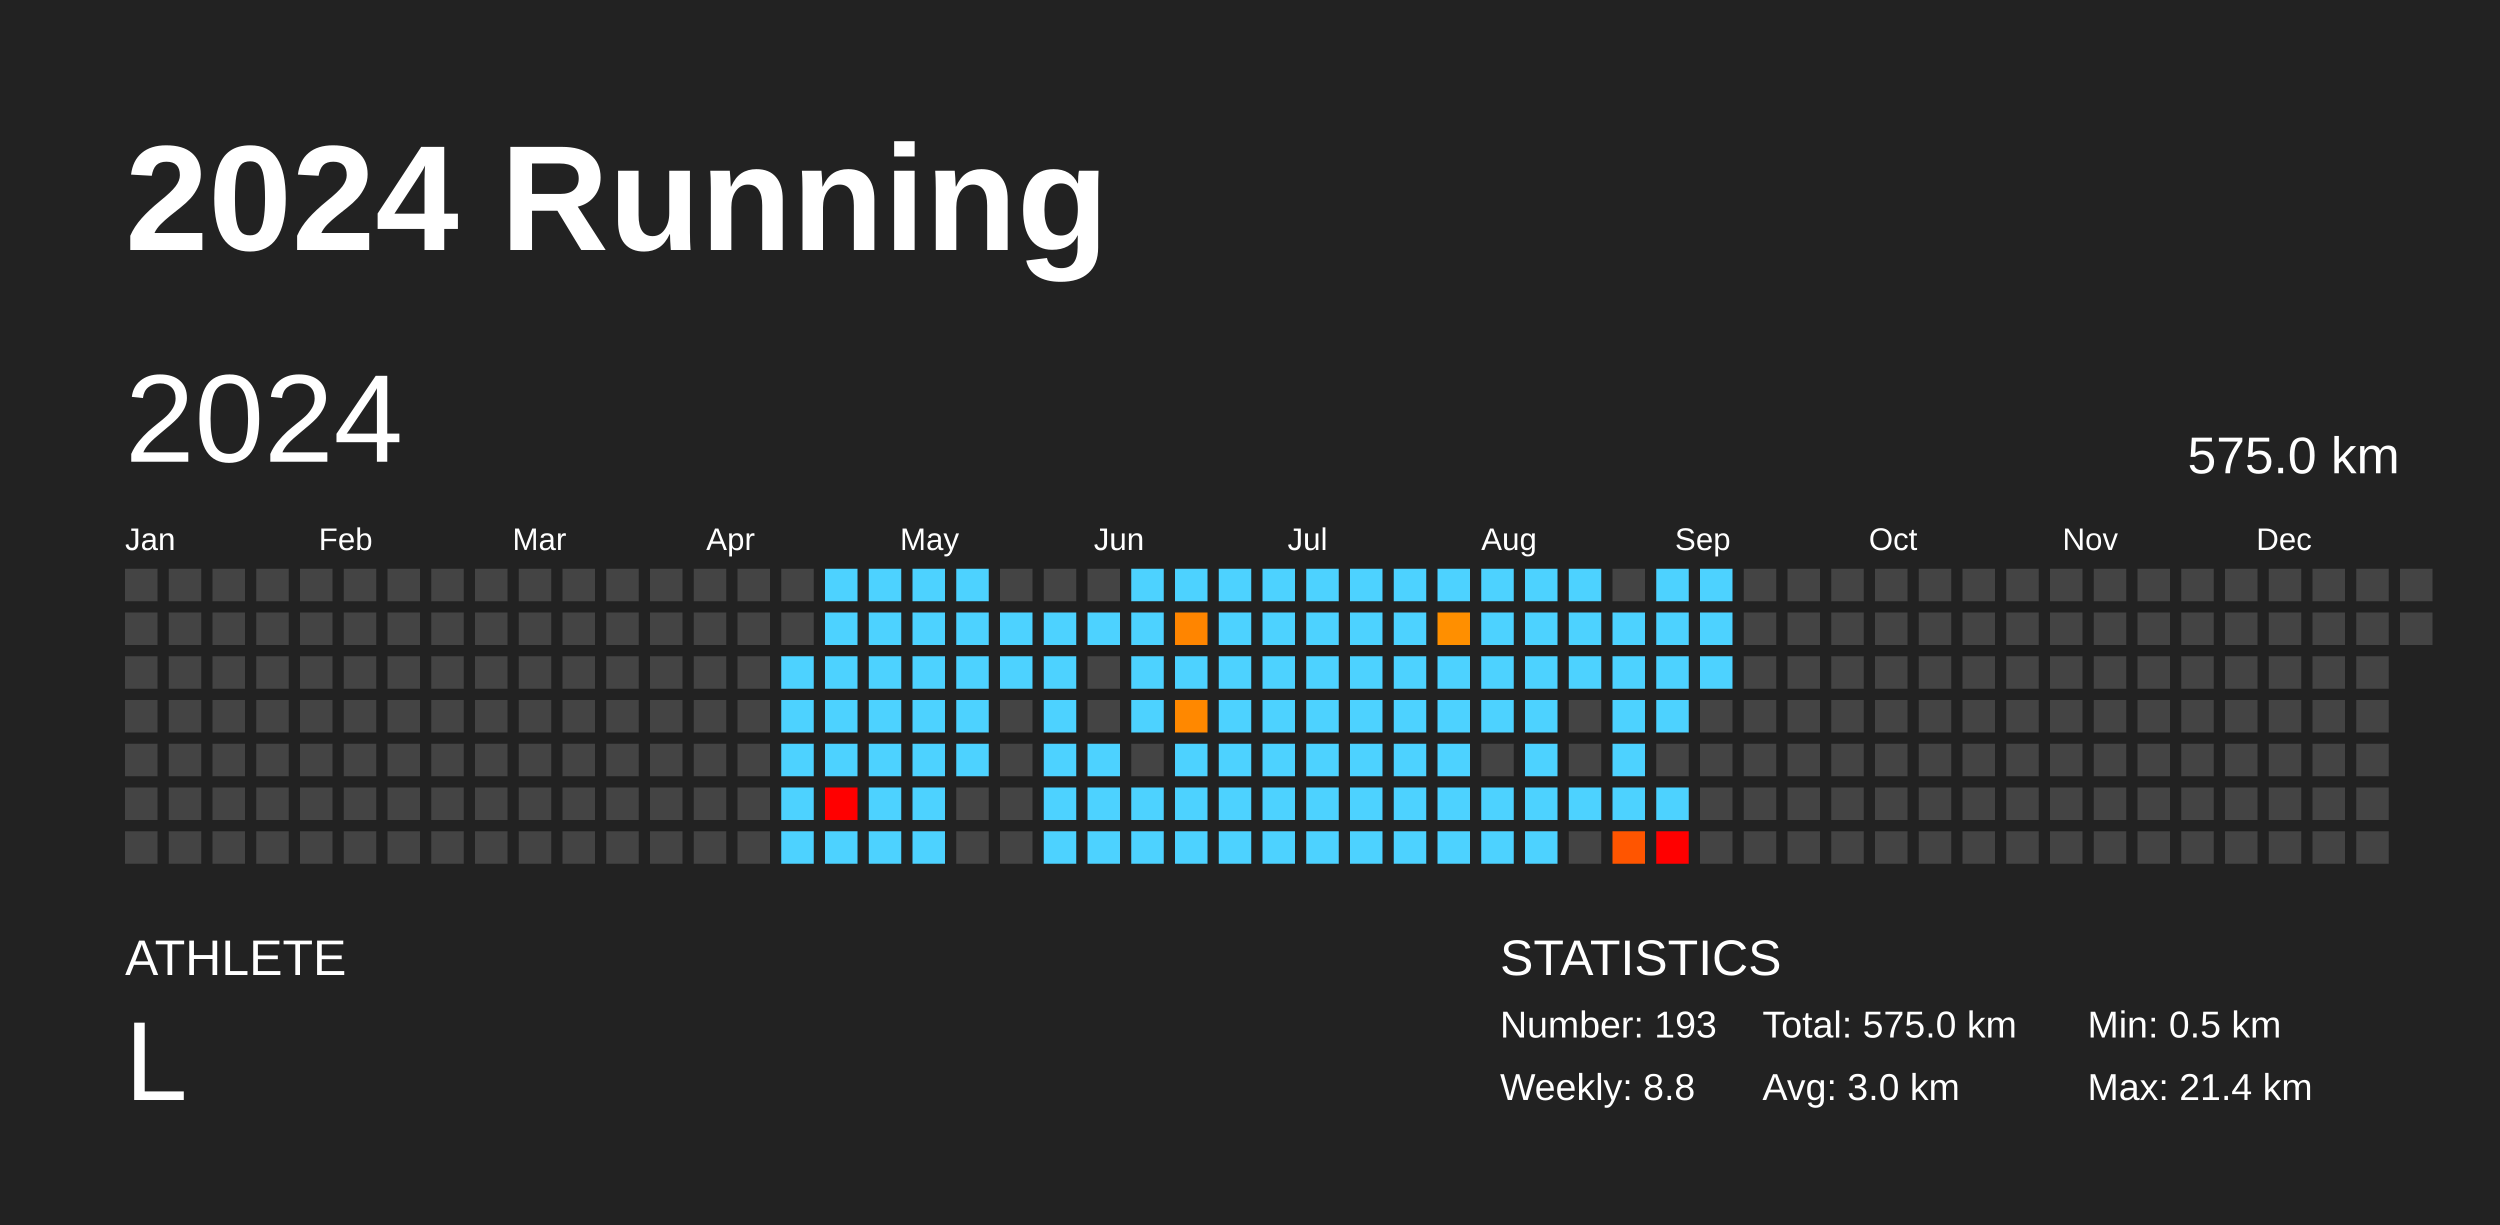
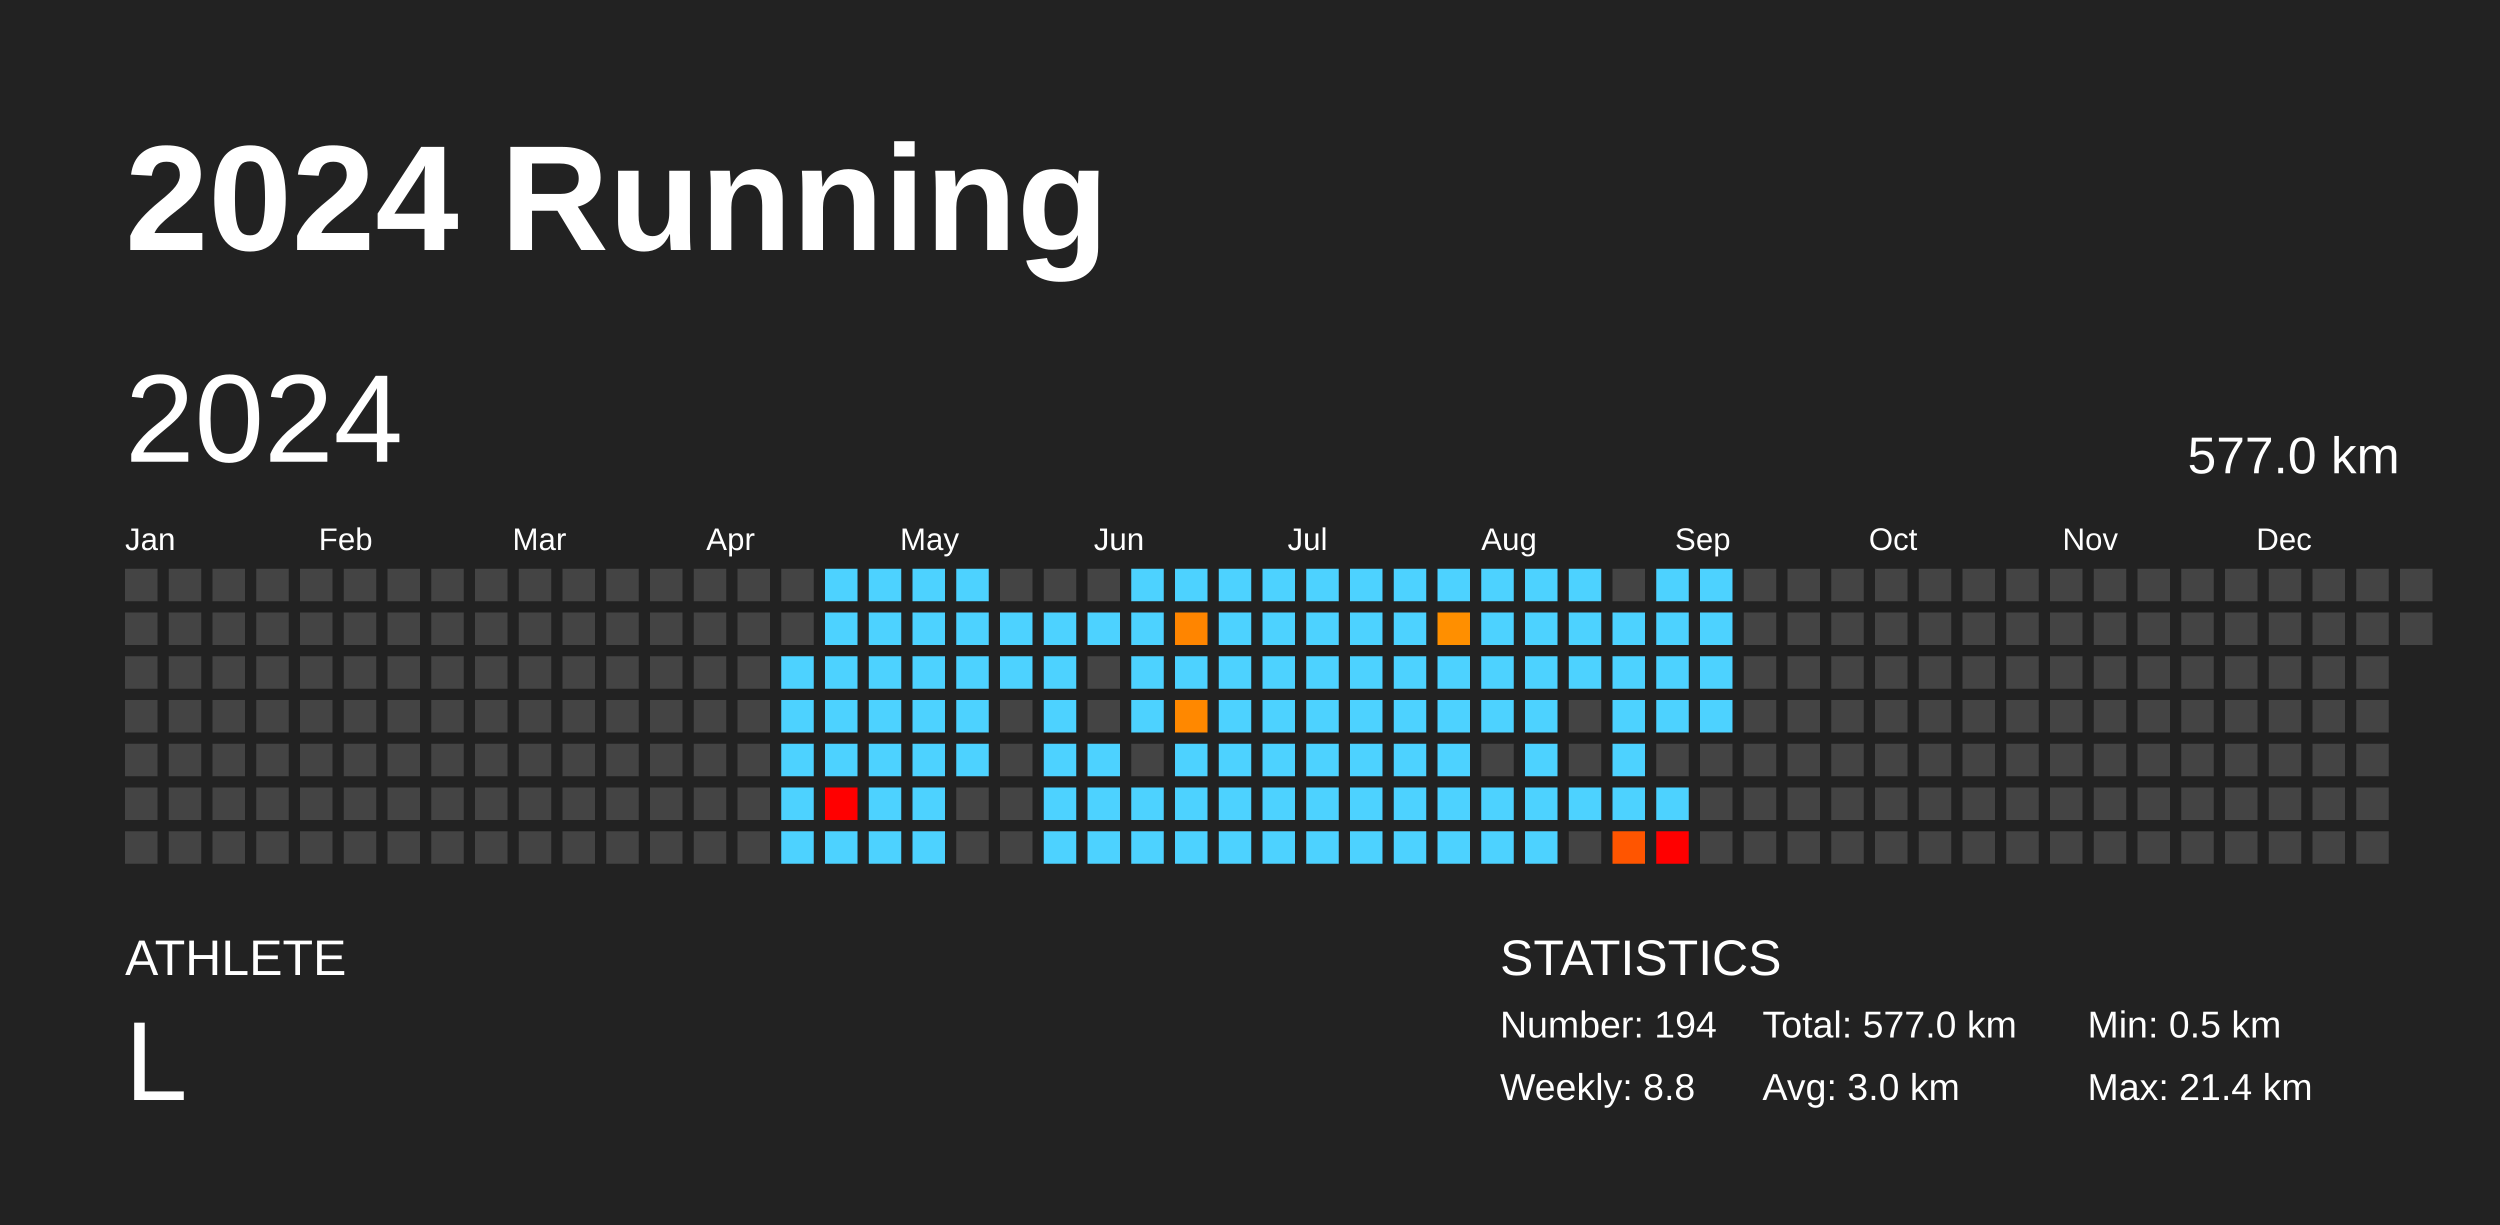
<svg xmlns="http://www.w3.org/2000/svg" baseProfile="full" height="98mm" version="1.1" viewBox="0,0,200,98" width="200mm">
  <defs />
  <rect fill="#222222" height="98" width="200" x="0" y="0" />
  <text fill="#FFFFFF" style="font-size:12px; font-family:Arial; font-weight:bold;" x="10" y="20">2024 Running</text>
  <text fill="#FFFFFF" style="font-size:4px; font-family:Arial" x="10" y="78">ATHLETE</text>
  <text fill="#FFFFFF" style="font-size:9px; font-family:Arial" x="10" y="88">L</text>
  <text fill="#FFFFFF" style="font-size:4px; font-family:Arial" x="120" y="78">STATISTICS</text>
-   <text fill="#FFFFFF" style="font-size:3px; font-family:Arial" x="120" y="83">Number: 193</text>
+   <text fill="#FFFFFF" style="font-size:3px; font-family:Arial" x="120" y="83">Number: 194</text>
  <text fill="#FFFFFF" style="font-size:3px; font-family:Arial" x="120" y="88">Weekly: 8.8</text>
-   <text fill="#FFFFFF" style="font-size:3px; font-family:Arial" x="141" y="83">Total: 575.0 km</text>
+   <text fill="#FFFFFF" style="font-size:3px; font-family:Arial" x="141" y="83">Total: 577.0 km</text>
  <text fill="#FFFFFF" style="font-size:3px; font-family:Arial" x="141" y="88">Avg: 3.0 km</text>
  <text fill="#FFFFFF" style="font-size:3px; font-family:Arial" x="167" y="83">Min: 0.5 km</text>
  <text fill="#FFFFFF" style="font-size:3px; font-family:Arial" x="167" y="88">Max: 21.4 km</text>
  <text dominant-baseline="hanging" fill="#FFFFFF" style="font-size:10.0px; font-family:Arial;" x="10" y="30">2024</text>
-   <text dominant-baseline="hanging" fill="#FFFFFF" style="font-size:4.125px; font-family:Arial;" x="175" y="35">575.0 km</text>
+   <text dominant-baseline="hanging" fill="#FFFFFF" style="font-size:4.125px; font-family:Arial;" x="175" y="35">577.0 km</text>
  <text fill="#FFFFFF" style="font-size:2.5px; font-family:Arial" x="10.0" y="44">Jan</text>
  <text fill="#FFFFFF" style="font-size:2.5px; font-family:Arial" x="25.5" y="44">Feb</text>
  <text fill="#FFFFFF" style="font-size:2.5px; font-family:Arial" x="41.0" y="44">Mar</text>
  <text fill="#FFFFFF" style="font-size:2.5px; font-family:Arial" x="56.5" y="44">Apr</text>
  <text fill="#FFFFFF" style="font-size:2.5px; font-family:Arial" x="72.0" y="44">May</text>
  <text fill="#FFFFFF" style="font-size:2.5px; font-family:Arial" x="87.5" y="44">Jun</text>
  <text fill="#FFFFFF" style="font-size:2.5px; font-family:Arial" x="103.0" y="44">Jul</text>
  <text fill="#FFFFFF" style="font-size:2.5px; font-family:Arial" x="118.5" y="44">Aug</text>
  <text fill="#FFFFFF" style="font-size:2.5px; font-family:Arial" x="134.0" y="44">Sep</text>
  <text fill="#FFFFFF" style="font-size:2.5px; font-family:Arial" x="149.5" y="44">Oct</text>
  <text fill="#FFFFFF" style="font-size:2.5px; font-family:Arial" x="165.0" y="44">Nov</text>
  <text fill="#FFFFFF" style="font-size:2.5px; font-family:Arial" x="180.5" y="44">Dec</text>
  <rect fill="#444444" height="2.6" width="2.6" x="10.0" y="45.5" />
  <rect fill="#444444" height="2.6" width="2.6" x="10.0" y="49.0" />
  <rect fill="#444444" height="2.6" width="2.6" x="10.0" y="52.5" />
  <rect fill="#444444" height="2.6" width="2.6" x="10.0" y="56.0" />
  <rect fill="#444444" height="2.6" width="2.6" x="10.0" y="59.5" />
  <rect fill="#444444" height="2.6" width="2.6" x="10.0" y="63.0" />
  <rect fill="#444444" height="2.6" width="2.6" x="10.0" y="66.5" />
  <rect fill="#444444" height="2.6" width="2.6" x="13.5" y="45.5" />
  <rect fill="#444444" height="2.6" width="2.6" x="13.5" y="49.0" />
  <rect fill="#444444" height="2.6" width="2.6" x="13.5" y="52.5" />
  <rect fill="#444444" height="2.6" width="2.6" x="13.5" y="56.0" />
  <rect fill="#444444" height="2.6" width="2.6" x="13.5" y="59.5" />
  <rect fill="#444444" height="2.6" width="2.6" x="13.5" y="63.0" />
  <rect fill="#444444" height="2.6" width="2.6" x="13.5" y="66.5" />
  <rect fill="#444444" height="2.6" width="2.6" x="17.0" y="45.5" />
  <rect fill="#444444" height="2.6" width="2.6" x="17.0" y="49.0" />
  <rect fill="#444444" height="2.6" width="2.6" x="17.0" y="52.5" />
  <rect fill="#444444" height="2.6" width="2.6" x="17.0" y="56.0" />
  <rect fill="#444444" height="2.6" width="2.6" x="17.0" y="59.5" />
  <rect fill="#444444" height="2.6" width="2.6" x="17.0" y="63.0" />
  <rect fill="#444444" height="2.6" width="2.6" x="17.0" y="66.5" />
  <rect fill="#444444" height="2.6" width="2.6" x="20.5" y="45.5" />
  <rect fill="#444444" height="2.6" width="2.6" x="20.5" y="49.0" />
  <rect fill="#444444" height="2.6" width="2.6" x="20.5" y="52.5" />
  <rect fill="#444444" height="2.6" width="2.6" x="20.5" y="56.0" />
  <rect fill="#444444" height="2.6" width="2.6" x="20.5" y="59.5" />
  <rect fill="#444444" height="2.6" width="2.6" x="20.5" y="63.0" />
  <rect fill="#444444" height="2.6" width="2.6" x="20.5" y="66.5" />
  <rect fill="#444444" height="2.6" width="2.6" x="24.0" y="45.5" />
  <rect fill="#444444" height="2.6" width="2.6" x="24.0" y="49.0" />
  <rect fill="#444444" height="2.6" width="2.6" x="24.0" y="52.5" />
  <rect fill="#444444" height="2.6" width="2.6" x="24.0" y="56.0" />
  <rect fill="#444444" height="2.6" width="2.6" x="24.0" y="59.5" />
  <rect fill="#444444" height="2.6" width="2.6" x="24.0" y="63.0" />
  <rect fill="#444444" height="2.6" width="2.6" x="24.0" y="66.5" />
  <rect fill="#444444" height="2.6" width="2.6" x="27.5" y="45.5" />
  <rect fill="#444444" height="2.6" width="2.6" x="27.5" y="49.0" />
  <rect fill="#444444" height="2.6" width="2.6" x="27.5" y="52.5" />
  <rect fill="#444444" height="2.6" width="2.6" x="27.5" y="56.0" />
  <rect fill="#444444" height="2.6" width="2.6" x="27.5" y="59.5" />
  <rect fill="#444444" height="2.6" width="2.6" x="27.5" y="63.0" />
  <rect fill="#444444" height="2.6" width="2.6" x="27.5" y="66.5" />
  <rect fill="#444444" height="2.6" width="2.6" x="31.0" y="45.5" />
  <rect fill="#444444" height="2.6" width="2.6" x="31.0" y="49.0" />
  <rect fill="#444444" height="2.6" width="2.6" x="31.0" y="52.5" />
  <rect fill="#444444" height="2.6" width="2.6" x="31.0" y="56.0" />
  <rect fill="#444444" height="2.6" width="2.6" x="31.0" y="59.5" />
  <rect fill="#444444" height="2.6" width="2.6" x="31.0" y="63.0" />
  <rect fill="#444444" height="2.6" width="2.6" x="31.0" y="66.5" />
  <rect fill="#444444" height="2.6" width="2.6" x="34.5" y="45.5" />
  <rect fill="#444444" height="2.6" width="2.6" x="34.5" y="49.0" />
  <rect fill="#444444" height="2.6" width="2.6" x="34.5" y="52.5" />
  <rect fill="#444444" height="2.6" width="2.6" x="34.5" y="56.0" />
  <rect fill="#444444" height="2.6" width="2.6" x="34.5" y="59.5" />
  <rect fill="#444444" height="2.6" width="2.6" x="34.5" y="63.0" />
  <rect fill="#444444" height="2.6" width="2.6" x="34.5" y="66.5" />
  <rect fill="#444444" height="2.6" width="2.6" x="38.0" y="45.5" />
  <rect fill="#444444" height="2.6" width="2.6" x="38.0" y="49.0" />
  <rect fill="#444444" height="2.6" width="2.6" x="38.0" y="52.5" />
  <rect fill="#444444" height="2.6" width="2.6" x="38.0" y="56.0" />
  <rect fill="#444444" height="2.6" width="2.6" x="38.0" y="59.5" />
  <rect fill="#444444" height="2.6" width="2.6" x="38.0" y="63.0" />
  <rect fill="#444444" height="2.6" width="2.6" x="38.0" y="66.5" />
  <rect fill="#444444" height="2.6" width="2.6" x="41.5" y="45.5" />
  <rect fill="#444444" height="2.6" width="2.6" x="41.5" y="49.0" />
  <rect fill="#444444" height="2.6" width="2.6" x="41.5" y="52.5" />
  <rect fill="#444444" height="2.6" width="2.6" x="41.5" y="56.0" />
  <rect fill="#444444" height="2.6" width="2.6" x="41.5" y="59.5" />
  <rect fill="#444444" height="2.6" width="2.6" x="41.5" y="63.0" />
  <rect fill="#444444" height="2.6" width="2.6" x="41.5" y="66.5" />
  <rect fill="#444444" height="2.6" width="2.6" x="45.0" y="45.5" />
  <rect fill="#444444" height="2.6" width="2.6" x="45.0" y="49.0" />
  <rect fill="#444444" height="2.6" width="2.6" x="45.0" y="52.5" />
  <rect fill="#444444" height="2.6" width="2.6" x="45.0" y="56.0" />
  <rect fill="#444444" height="2.6" width="2.6" x="45.0" y="59.5" />
  <rect fill="#444444" height="2.6" width="2.6" x="45.0" y="63.0" />
  <rect fill="#444444" height="2.6" width="2.6" x="45.0" y="66.5" />
  <rect fill="#444444" height="2.6" width="2.6" x="48.5" y="45.5" />
  <rect fill="#444444" height="2.6" width="2.6" x="48.5" y="49.0" />
  <rect fill="#444444" height="2.6" width="2.6" x="48.5" y="52.5" />
  <rect fill="#444444" height="2.6" width="2.6" x="48.5" y="56.0" />
  <rect fill="#444444" height="2.6" width="2.6" x="48.5" y="59.5" />
  <rect fill="#444444" height="2.6" width="2.6" x="48.5" y="63.0" />
  <rect fill="#444444" height="2.6" width="2.6" x="48.5" y="66.5" />
  <rect fill="#444444" height="2.6" width="2.6" x="52.0" y="45.5" />
  <rect fill="#444444" height="2.6" width="2.6" x="52.0" y="49.0" />
  <rect fill="#444444" height="2.6" width="2.6" x="52.0" y="52.5" />
  <rect fill="#444444" height="2.6" width="2.6" x="52.0" y="56.0" />
  <rect fill="#444444" height="2.6" width="2.6" x="52.0" y="59.5" />
  <rect fill="#444444" height="2.6" width="2.6" x="52.0" y="63.0" />
  <rect fill="#444444" height="2.6" width="2.6" x="52.0" y="66.5" />
  <rect fill="#444444" height="2.6" width="2.6" x="55.5" y="45.5" />
  <rect fill="#444444" height="2.6" width="2.6" x="55.5" y="49.0" />
  <rect fill="#444444" height="2.6" width="2.6" x="55.5" y="52.5" />
  <rect fill="#444444" height="2.6" width="2.6" x="55.5" y="56.0" />
  <rect fill="#444444" height="2.6" width="2.6" x="55.5" y="59.5" />
  <rect fill="#444444" height="2.6" width="2.6" x="55.5" y="63.0" />
  <rect fill="#444444" height="2.6" width="2.6" x="55.5" y="66.5" />
  <rect fill="#444444" height="2.6" width="2.6" x="59.0" y="45.5" />
  <rect fill="#444444" height="2.6" width="2.6" x="59.0" y="49.0" />
  <rect fill="#444444" height="2.6" width="2.6" x="59.0" y="52.5" />
  <rect fill="#444444" height="2.6" width="2.6" x="59.0" y="56.0" />
  <rect fill="#444444" height="2.6" width="2.6" x="59.0" y="59.5" />
  <rect fill="#444444" height="2.6" width="2.6" x="59.0" y="63.0" />
  <rect fill="#444444" height="2.6" width="2.6" x="59.0" y="66.5" />
  <rect fill="#444444" height="2.6" width="2.6" x="62.5" y="45.5" />
  <rect fill="#444444" height="2.6" width="2.6" x="62.5" y="49.0" />
  <rect fill="#4dd2ff" height="2.6" width="2.6" x="62.5" y="52.5" />
  <rect fill="#4dd2ff" height="2.6" width="2.6" x="62.5" y="56.0" />
  <rect fill="#4dd2ff" height="2.6" width="2.6" x="62.5" y="59.5" />
  <rect fill="#4dd2ff" height="2.6" width="2.6" x="62.5" y="63.0" />
  <rect fill="#4dd2ff" height="2.6" width="2.6" x="62.5" y="66.5" />
  <rect fill="#4dd2ff" height="2.6" width="2.6" x="66.0" y="45.5" />
  <rect fill="#4dd2ff" height="2.6" width="2.6" x="66.0" y="49.0" />
  <rect fill="#4dd2ff" height="2.6" width="2.6" x="66.0" y="52.5" />
  <rect fill="#4dd2ff" height="2.6" width="2.6" x="66.0" y="56.0" />
  <rect fill="#4dd2ff" height="2.6" width="2.6" x="66.0" y="59.5" />
  <rect fill="red" height="2.6" width="2.6" x="66.0" y="63.0" />
  <rect fill="#4dd2ff" height="2.6" width="2.6" x="66.0" y="66.5" />
  <rect fill="#4dd2ff" height="2.6" width="2.6" x="69.5" y="45.5" />
  <rect fill="#4dd2ff" height="2.6" width="2.6" x="69.5" y="49.0" />
  <rect fill="#4dd2ff" height="2.6" width="2.6" x="69.5" y="52.5" />
  <rect fill="#4dd2ff" height="2.6" width="2.6" x="69.5" y="56.0" />
  <rect fill="#4dd2ff" height="2.6" width="2.6" x="69.5" y="59.5" />
  <rect fill="#4dd2ff" height="2.6" width="2.6" x="69.5" y="63.0" />
  <rect fill="#4dd2ff" height="2.6" width="2.6" x="69.5" y="66.5" />
  <rect fill="#4dd2ff" height="2.6" width="2.6" x="73.0" y="45.5" />
  <rect fill="#4dd2ff" height="2.6" width="2.6" x="73.0" y="49.0" />
  <rect fill="#4dd2ff" height="2.6" width="2.6" x="73.0" y="52.5" />
  <rect fill="#4dd2ff" height="2.6" width="2.6" x="73.0" y="56.0" />
  <rect fill="#4dd2ff" height="2.6" width="2.6" x="73.0" y="59.5" />
  <rect fill="#4dd2ff" height="2.6" width="2.6" x="73.0" y="63.0" />
  <rect fill="#4dd2ff" height="2.6" width="2.6" x="73.0" y="66.5" />
  <rect fill="#4dd2ff" height="2.6" width="2.6" x="76.5" y="45.5" />
  <rect fill="#4dd2ff" height="2.6" width="2.6" x="76.5" y="49.0" />
  <rect fill="#4dd2ff" height="2.6" width="2.6" x="76.5" y="52.5" />
  <rect fill="#4dd2ff" height="2.6" width="2.6" x="76.5" y="56.0" />
  <rect fill="#4dd2ff" height="2.6" width="2.6" x="76.5" y="59.5" />
  <rect fill="#444444" height="2.6" width="2.6" x="76.5" y="63.0" />
  <rect fill="#444444" height="2.6" width="2.6" x="76.5" y="66.5" />
  <rect fill="#444444" height="2.6" width="2.6" x="80.0" y="45.5" />
  <rect fill="#4dd2ff" height="2.6" width="2.6" x="80.0" y="49.0" />
  <rect fill="#4dd2ff" height="2.6" width="2.6" x="80.0" y="52.5" />
  <rect fill="#444444" height="2.6" width="2.6" x="80.0" y="56.0" />
  <rect fill="#444444" height="2.6" width="2.6" x="80.0" y="59.5" />
  <rect fill="#444444" height="2.6" width="2.6" x="80.0" y="63.0" />
  <rect fill="#444444" height="2.6" width="2.6" x="80.0" y="66.5" />
  <rect fill="#444444" height="2.6" width="2.6" x="83.5" y="45.5" />
  <rect fill="#4dd2ff" height="2.6" width="2.6" x="83.5" y="49.0" />
  <rect fill="#4dd2ff" height="2.6" width="2.6" x="83.5" y="52.5" />
  <rect fill="#4dd2ff" height="2.6" width="2.6" x="83.5" y="56.0" />
  <rect fill="#4dd2ff" height="2.6" width="2.6" x="83.5" y="59.5" />
  <rect fill="#4dd2ff" height="2.6" width="2.6" x="83.5" y="63.0" />
  <rect fill="#4dd2ff" height="2.6" width="2.6" x="83.5" y="66.5" />
  <rect fill="#444444" height="2.6" width="2.6" x="87.0" y="45.5" />
  <rect fill="#4dd2ff" height="2.6" width="2.6" x="87.0" y="49.0" />
  <rect fill="#444444" height="2.6" width="2.6" x="87.0" y="52.5" />
  <rect fill="#444444" height="2.6" width="2.6" x="87.0" y="56.0" />
  <rect fill="#4dd2ff" height="2.6" width="2.6" x="87.0" y="59.5" />
  <rect fill="#4dd2ff" height="2.6" width="2.6" x="87.0" y="63.0" />
  <rect fill="#4dd2ff" height="2.6" width="2.6" x="87.0" y="66.5" />
  <rect fill="#4dd2ff" height="2.6" width="2.6" x="90.5" y="45.5" />
  <rect fill="#4dd2ff" height="2.6" width="2.6" x="90.5" y="49.0" />
  <rect fill="#4dd2ff" height="2.6" width="2.6" x="90.5" y="52.5" />
  <rect fill="#4dd2ff" height="2.6" width="2.6" x="90.5" y="56.0" />
  <rect fill="#444444" height="2.6" width="2.6" x="90.5" y="59.5" />
  <rect fill="#4dd2ff" height="2.6" width="2.6" x="90.5" y="63.0" />
  <rect fill="#4dd2ff" height="2.6" width="2.6" x="90.5" y="66.5" />
  <rect fill="#4dd2ff" height="2.6" width="2.6" x="94.0" y="45.5" />
  <rect fill="#ff8500" height="2.6" width="2.6" x="94.0" y="49.0" />
  <rect fill="#4dd2ff" height="2.6" width="2.6" x="94.0" y="52.5" />
  <rect fill="#ff8800" height="2.6" width="2.6" x="94.0" y="56.0" />
  <rect fill="#4dd2ff" height="2.6" width="2.6" x="94.0" y="59.5" />
  <rect fill="#4dd2ff" height="2.6" width="2.6" x="94.0" y="63.0" />
  <rect fill="#4dd2ff" height="2.6" width="2.6" x="94.0" y="66.5" />
  <rect fill="#4dd2ff" height="2.6" width="2.6" x="97.5" y="45.5" />
  <rect fill="#4dd2ff" height="2.6" width="2.6" x="97.5" y="49.0" />
  <rect fill="#4dd2ff" height="2.6" width="2.6" x="97.5" y="52.5" />
  <rect fill="#4dd2ff" height="2.6" width="2.6" x="97.5" y="56.0" />
  <rect fill="#4dd2ff" height="2.6" width="2.6" x="97.5" y="59.5" />
  <rect fill="#4dd2ff" height="2.6" width="2.6" x="97.5" y="63.0" />
  <rect fill="#4dd2ff" height="2.6" width="2.6" x="97.5" y="66.5" />
  <rect fill="#4dd2ff" height="2.6" width="2.6" x="101.0" y="45.5" />
  <rect fill="#4dd2ff" height="2.6" width="2.6" x="101.0" y="49.0" />
  <rect fill="#4dd2ff" height="2.6" width="2.6" x="101.0" y="52.5" />
  <rect fill="#4dd2ff" height="2.6" width="2.6" x="101.0" y="56.0" />
  <rect fill="#4dd2ff" height="2.6" width="2.6" x="101.0" y="59.5" />
  <rect fill="#4dd2ff" height="2.6" width="2.6" x="101.0" y="63.0" />
  <rect fill="#4dd2ff" height="2.6" width="2.6" x="101.0" y="66.5" />
  <rect fill="#4dd2ff" height="2.6" width="2.6" x="104.5" y="45.5" />
  <rect fill="#4dd2ff" height="2.6" width="2.6" x="104.5" y="49.0" />
  <rect fill="#4dd2ff" height="2.6" width="2.6" x="104.5" y="52.5" />
  <rect fill="#4dd2ff" height="2.6" width="2.6" x="104.5" y="56.0" />
  <rect fill="#4dd2ff" height="2.6" width="2.6" x="104.5" y="59.5" />
  <rect fill="#4dd2ff" height="2.6" width="2.6" x="104.5" y="63.0" />
  <rect fill="#4dd2ff" height="2.6" width="2.6" x="104.5" y="66.5" />
  <rect fill="#4dd2ff" height="2.6" width="2.6" x="108.0" y="45.5" />
  <rect fill="#4dd2ff" height="2.6" width="2.6" x="108.0" y="49.0" />
  <rect fill="#4dd2ff" height="2.6" width="2.6" x="108.0" y="52.5" />
  <rect fill="#4dd2ff" height="2.6" width="2.6" x="108.0" y="56.0" />
  <rect fill="#4dd2ff" height="2.6" width="2.6" x="108.0" y="59.5" />
  <rect fill="#4dd2ff" height="2.6" width="2.6" x="108.0" y="63.0" />
  <rect fill="#4dd2ff" height="2.6" width="2.6" x="108.0" y="66.5" />
  <rect fill="#4dd2ff" height="2.6" width="2.6" x="111.5" y="45.5" />
  <rect fill="#4dd2ff" height="2.6" width="2.6" x="111.5" y="49.0" />
  <rect fill="#4dd2ff" height="2.6" width="2.6" x="111.5" y="52.5" />
  <rect fill="#4dd2ff" height="2.6" width="2.6" x="111.5" y="56.0" />
  <rect fill="#4dd2ff" height="2.6" width="2.6" x="111.5" y="59.5" />
  <rect fill="#4dd2ff" height="2.6" width="2.6" x="111.5" y="63.0" />
  <rect fill="#4dd2ff" height="2.6" width="2.6" x="111.5" y="66.5" />
  <rect fill="#4dd2ff" height="2.6" width="2.6" x="115.0" y="45.5" />
  <rect fill="#ff8f00" height="2.6" width="2.6" x="115.0" y="49.0" />
  <rect fill="#4dd2ff" height="2.6" width="2.6" x="115.0" y="52.5" />
  <rect fill="#4dd2ff" height="2.6" width="2.6" x="115.0" y="56.0" />
  <rect fill="#4dd2ff" height="2.6" width="2.6" x="115.0" y="59.5" />
  <rect fill="#4dd2ff" height="2.6" width="2.6" x="115.0" y="63.0" />
  <rect fill="#4dd2ff" height="2.6" width="2.6" x="115.0" y="66.5" />
  <rect fill="#4dd2ff" height="2.6" width="2.6" x="118.5" y="45.5" />
  <rect fill="#4dd2ff" height="2.6" width="2.6" x="118.5" y="49.0" />
  <rect fill="#4dd2ff" height="2.6" width="2.6" x="118.5" y="52.5" />
  <rect fill="#4dd2ff" height="2.6" width="2.6" x="118.5" y="56.0" />
  <rect fill="#444444" height="2.6" width="2.6" x="118.5" y="59.5" />
  <rect fill="#4dd2ff" height="2.6" width="2.6" x="118.5" y="63.0" />
  <rect fill="#4dd2ff" height="2.6" width="2.6" x="118.5" y="66.5" />
  <rect fill="#4dd2ff" height="2.6" width="2.6" x="122.0" y="45.5" />
  <rect fill="#4dd2ff" height="2.6" width="2.6" x="122.0" y="49.0" />
  <rect fill="#4dd2ff" height="2.6" width="2.6" x="122.0" y="52.5" />
  <rect fill="#4dd2ff" height="2.6" width="2.6" x="122.0" y="56.0" />
  <rect fill="#4dd2ff" height="2.6" width="2.6" x="122.0" y="59.5" />
  <rect fill="#4dd2ff" height="2.6" width="2.6" x="122.0" y="63.0" />
  <rect fill="#4dd2ff" height="2.6" width="2.6" x="122.0" y="66.5" />
  <rect fill="#4dd2ff" height="2.6" width="2.6" x="125.5" y="45.5" />
  <rect fill="#4dd2ff" height="2.6" width="2.6" x="125.5" y="49.0" />
  <rect fill="#4dd2ff" height="2.6" width="2.6" x="125.5" y="52.5" />
  <rect fill="#444444" height="2.6" width="2.6" x="125.5" y="56.0" />
  <rect fill="#444444" height="2.6" width="2.6" x="125.5" y="59.5" />
  <rect fill="#4dd2ff" height="2.6" width="2.6" x="125.5" y="63.0" />
  <rect fill="#444444" height="2.6" width="2.6" x="125.5" y="66.5" />
  <rect fill="#444444" height="2.6" width="2.6" x="129.0" y="45.5" />
  <rect fill="#4dd2ff" height="2.6" width="2.6" x="129.0" y="49.0" />
  <rect fill="#4dd2ff" height="2.6" width="2.6" x="129.0" y="52.5" />
  <rect fill="#4dd2ff" height="2.6" width="2.6" x="129.0" y="56.0" />
  <rect fill="#4dd2ff" height="2.6" width="2.6" x="129.0" y="59.5" />
  <rect fill="#4dd2ff" height="2.6" width="2.6" x="129.0" y="63.0" />
  <rect fill="#ff5500" height="2.6" width="2.6" x="129.0" y="66.5" />
  <rect fill="#4dd2ff" height="2.6" width="2.6" x="132.5" y="45.5" />
  <rect fill="#4dd2ff" height="2.6" width="2.6" x="132.5" y="49.0" />
  <rect fill="#4dd2ff" height="2.6" width="2.6" x="132.5" y="52.5" />
  <rect fill="#4dd2ff" height="2.6" width="2.6" x="132.5" y="56.0" />
  <rect fill="#444444" height="2.6" width="2.6" x="132.5" y="59.5" />
  <rect fill="#4dd2ff" height="2.6" width="2.6" x="132.5" y="63.0" />
  <rect fill="red" height="2.6" width="2.6" x="132.5" y="66.5" />
  <rect fill="#4dd2ff" height="2.6" width="2.6" x="136.0" y="45.5" />
  <rect fill="#4dd2ff" height="2.6" width="2.6" x="136.0" y="49.0" />
  <rect fill="#4dd2ff" height="2.6" width="2.6" x="136.0" y="52.5" />
-   <rect fill="#444444" height="2.6" width="2.6" x="136.0" y="56.0" />
+   <rect fill="#4dd2ff" height="2.6" width="2.6" x="136.0" y="56.0" />
  <rect fill="#444444" height="2.6" width="2.6" x="136.0" y="59.5" />
  <rect fill="#444444" height="2.6" width="2.6" x="136.0" y="63.0" />
  <rect fill="#444444" height="2.6" width="2.6" x="136.0" y="66.5" />
  <rect fill="#444444" height="2.6" width="2.6" x="139.5" y="45.5" />
  <rect fill="#444444" height="2.6" width="2.6" x="139.5" y="49.0" />
  <rect fill="#444444" height="2.6" width="2.6" x="139.5" y="52.5" />
  <rect fill="#444444" height="2.6" width="2.6" x="139.5" y="56.0" />
  <rect fill="#444444" height="2.6" width="2.6" x="139.5" y="59.5" />
  <rect fill="#444444" height="2.6" width="2.6" x="139.5" y="63.0" />
  <rect fill="#444444" height="2.6" width="2.6" x="139.5" y="66.5" />
  <rect fill="#444444" height="2.6" width="2.6" x="143.0" y="45.5" />
  <rect fill="#444444" height="2.6" width="2.6" x="143.0" y="49.0" />
  <rect fill="#444444" height="2.6" width="2.6" x="143.0" y="52.5" />
  <rect fill="#444444" height="2.6" width="2.6" x="143.0" y="56.0" />
  <rect fill="#444444" height="2.6" width="2.6" x="143.0" y="59.5" />
  <rect fill="#444444" height="2.6" width="2.6" x="143.0" y="63.0" />
  <rect fill="#444444" height="2.6" width="2.6" x="143.0" y="66.5" />
  <rect fill="#444444" height="2.6" width="2.6" x="146.5" y="45.5" />
  <rect fill="#444444" height="2.6" width="2.6" x="146.5" y="49.0" />
  <rect fill="#444444" height="2.6" width="2.6" x="146.5" y="52.5" />
  <rect fill="#444444" height="2.6" width="2.6" x="146.5" y="56.0" />
  <rect fill="#444444" height="2.6" width="2.6" x="146.5" y="59.5" />
  <rect fill="#444444" height="2.6" width="2.6" x="146.5" y="63.0" />
  <rect fill="#444444" height="2.6" width="2.6" x="146.5" y="66.5" />
  <rect fill="#444444" height="2.6" width="2.6" x="150.0" y="45.5" />
  <rect fill="#444444" height="2.6" width="2.6" x="150.0" y="49.0" />
  <rect fill="#444444" height="2.6" width="2.6" x="150.0" y="52.5" />
  <rect fill="#444444" height="2.6" width="2.6" x="150.0" y="56.0" />
  <rect fill="#444444" height="2.6" width="2.6" x="150.0" y="59.5" />
  <rect fill="#444444" height="2.6" width="2.6" x="150.0" y="63.0" />
  <rect fill="#444444" height="2.6" width="2.6" x="150.0" y="66.5" />
  <rect fill="#444444" height="2.6" width="2.6" x="153.5" y="45.5" />
  <rect fill="#444444" height="2.6" width="2.6" x="153.5" y="49.0" />
  <rect fill="#444444" height="2.6" width="2.6" x="153.5" y="52.5" />
  <rect fill="#444444" height="2.6" width="2.6" x="153.5" y="56.0" />
  <rect fill="#444444" height="2.6" width="2.6" x="153.5" y="59.5" />
  <rect fill="#444444" height="2.6" width="2.6" x="153.5" y="63.0" />
  <rect fill="#444444" height="2.6" width="2.6" x="153.5" y="66.5" />
  <rect fill="#444444" height="2.6" width="2.6" x="157.0" y="45.5" />
  <rect fill="#444444" height="2.6" width="2.6" x="157.0" y="49.0" />
  <rect fill="#444444" height="2.6" width="2.6" x="157.0" y="52.5" />
  <rect fill="#444444" height="2.6" width="2.6" x="157.0" y="56.0" />
  <rect fill="#444444" height="2.6" width="2.6" x="157.0" y="59.5" />
  <rect fill="#444444" height="2.6" width="2.6" x="157.0" y="63.0" />
  <rect fill="#444444" height="2.6" width="2.6" x="157.0" y="66.5" />
  <rect fill="#444444" height="2.6" width="2.6" x="160.5" y="45.5" />
  <rect fill="#444444" height="2.6" width="2.6" x="160.5" y="49.0" />
  <rect fill="#444444" height="2.6" width="2.6" x="160.5" y="52.5" />
  <rect fill="#444444" height="2.6" width="2.6" x="160.5" y="56.0" />
  <rect fill="#444444" height="2.6" width="2.6" x="160.5" y="59.5" />
  <rect fill="#444444" height="2.6" width="2.6" x="160.5" y="63.0" />
  <rect fill="#444444" height="2.6" width="2.6" x="160.5" y="66.5" />
  <rect fill="#444444" height="2.6" width="2.6" x="164.0" y="45.5" />
  <rect fill="#444444" height="2.6" width="2.6" x="164.0" y="49.0" />
  <rect fill="#444444" height="2.6" width="2.6" x="164.0" y="52.5" />
  <rect fill="#444444" height="2.6" width="2.6" x="164.0" y="56.0" />
  <rect fill="#444444" height="2.6" width="2.6" x="164.0" y="59.5" />
  <rect fill="#444444" height="2.6" width="2.6" x="164.0" y="63.0" />
  <rect fill="#444444" height="2.6" width="2.6" x="164.0" y="66.5" />
  <rect fill="#444444" height="2.6" width="2.6" x="167.5" y="45.5" />
  <rect fill="#444444" height="2.6" width="2.6" x="167.5" y="49.0" />
  <rect fill="#444444" height="2.6" width="2.6" x="167.5" y="52.5" />
  <rect fill="#444444" height="2.6" width="2.6" x="167.5" y="56.0" />
  <rect fill="#444444" height="2.6" width="2.6" x="167.5" y="59.5" />
  <rect fill="#444444" height="2.6" width="2.6" x="167.5" y="63.0" />
  <rect fill="#444444" height="2.6" width="2.6" x="167.5" y="66.5" />
  <rect fill="#444444" height="2.6" width="2.6" x="171.0" y="45.5" />
  <rect fill="#444444" height="2.6" width="2.6" x="171.0" y="49.0" />
  <rect fill="#444444" height="2.6" width="2.6" x="171.0" y="52.5" />
  <rect fill="#444444" height="2.6" width="2.6" x="171.0" y="56.0" />
  <rect fill="#444444" height="2.6" width="2.6" x="171.0" y="59.5" />
  <rect fill="#444444" height="2.6" width="2.6" x="171.0" y="63.0" />
  <rect fill="#444444" height="2.6" width="2.6" x="171.0" y="66.5" />
  <rect fill="#444444" height="2.6" width="2.6" x="174.5" y="45.5" />
  <rect fill="#444444" height="2.6" width="2.6" x="174.5" y="49.0" />
  <rect fill="#444444" height="2.6" width="2.6" x="174.5" y="52.5" />
  <rect fill="#444444" height="2.6" width="2.6" x="174.5" y="56.0" />
  <rect fill="#444444" height="2.6" width="2.6" x="174.5" y="59.5" />
  <rect fill="#444444" height="2.6" width="2.6" x="174.5" y="63.0" />
  <rect fill="#444444" height="2.6" width="2.6" x="174.5" y="66.5" />
  <rect fill="#444444" height="2.6" width="2.6" x="178.0" y="45.5" />
  <rect fill="#444444" height="2.6" width="2.6" x="178.0" y="49.0" />
  <rect fill="#444444" height="2.6" width="2.6" x="178.0" y="52.5" />
  <rect fill="#444444" height="2.6" width="2.6" x="178.0" y="56.0" />
  <rect fill="#444444" height="2.6" width="2.6" x="178.0" y="59.5" />
  <rect fill="#444444" height="2.6" width="2.6" x="178.0" y="63.0" />
  <rect fill="#444444" height="2.6" width="2.6" x="178.0" y="66.5" />
  <rect fill="#444444" height="2.6" width="2.6" x="181.5" y="45.5" />
  <rect fill="#444444" height="2.6" width="2.6" x="181.5" y="49.0" />
  <rect fill="#444444" height="2.6" width="2.6" x="181.5" y="52.5" />
  <rect fill="#444444" height="2.6" width="2.6" x="181.5" y="56.0" />
  <rect fill="#444444" height="2.6" width="2.6" x="181.5" y="59.5" />
  <rect fill="#444444" height="2.6" width="2.6" x="181.5" y="63.0" />
  <rect fill="#444444" height="2.6" width="2.6" x="181.5" y="66.5" />
  <rect fill="#444444" height="2.6" width="2.6" x="185.0" y="45.5" />
  <rect fill="#444444" height="2.6" width="2.6" x="185.0" y="49.0" />
  <rect fill="#444444" height="2.6" width="2.6" x="185.0" y="52.5" />
  <rect fill="#444444" height="2.6" width="2.6" x="185.0" y="56.0" />
  <rect fill="#444444" height="2.6" width="2.6" x="185.0" y="59.5" />
  <rect fill="#444444" height="2.6" width="2.6" x="185.0" y="63.0" />
  <rect fill="#444444" height="2.6" width="2.6" x="185.0" y="66.5" />
  <rect fill="#444444" height="2.6" width="2.6" x="188.5" y="45.5" />
  <rect fill="#444444" height="2.6" width="2.6" x="188.5" y="49.0" />
  <rect fill="#444444" height="2.6" width="2.6" x="188.5" y="52.5" />
  <rect fill="#444444" height="2.6" width="2.6" x="188.5" y="56.0" />
  <rect fill="#444444" height="2.6" width="2.6" x="188.5" y="59.5" />
  <rect fill="#444444" height="2.6" width="2.6" x="188.5" y="63.0" />
  <rect fill="#444444" height="2.6" width="2.6" x="188.5" y="66.5" />
  <rect fill="#444444" height="2.6" width="2.6" x="192.0" y="45.5" />
  <rect fill="#444444" height="2.6" width="2.6" x="192.0" y="49.0" />
</svg>
